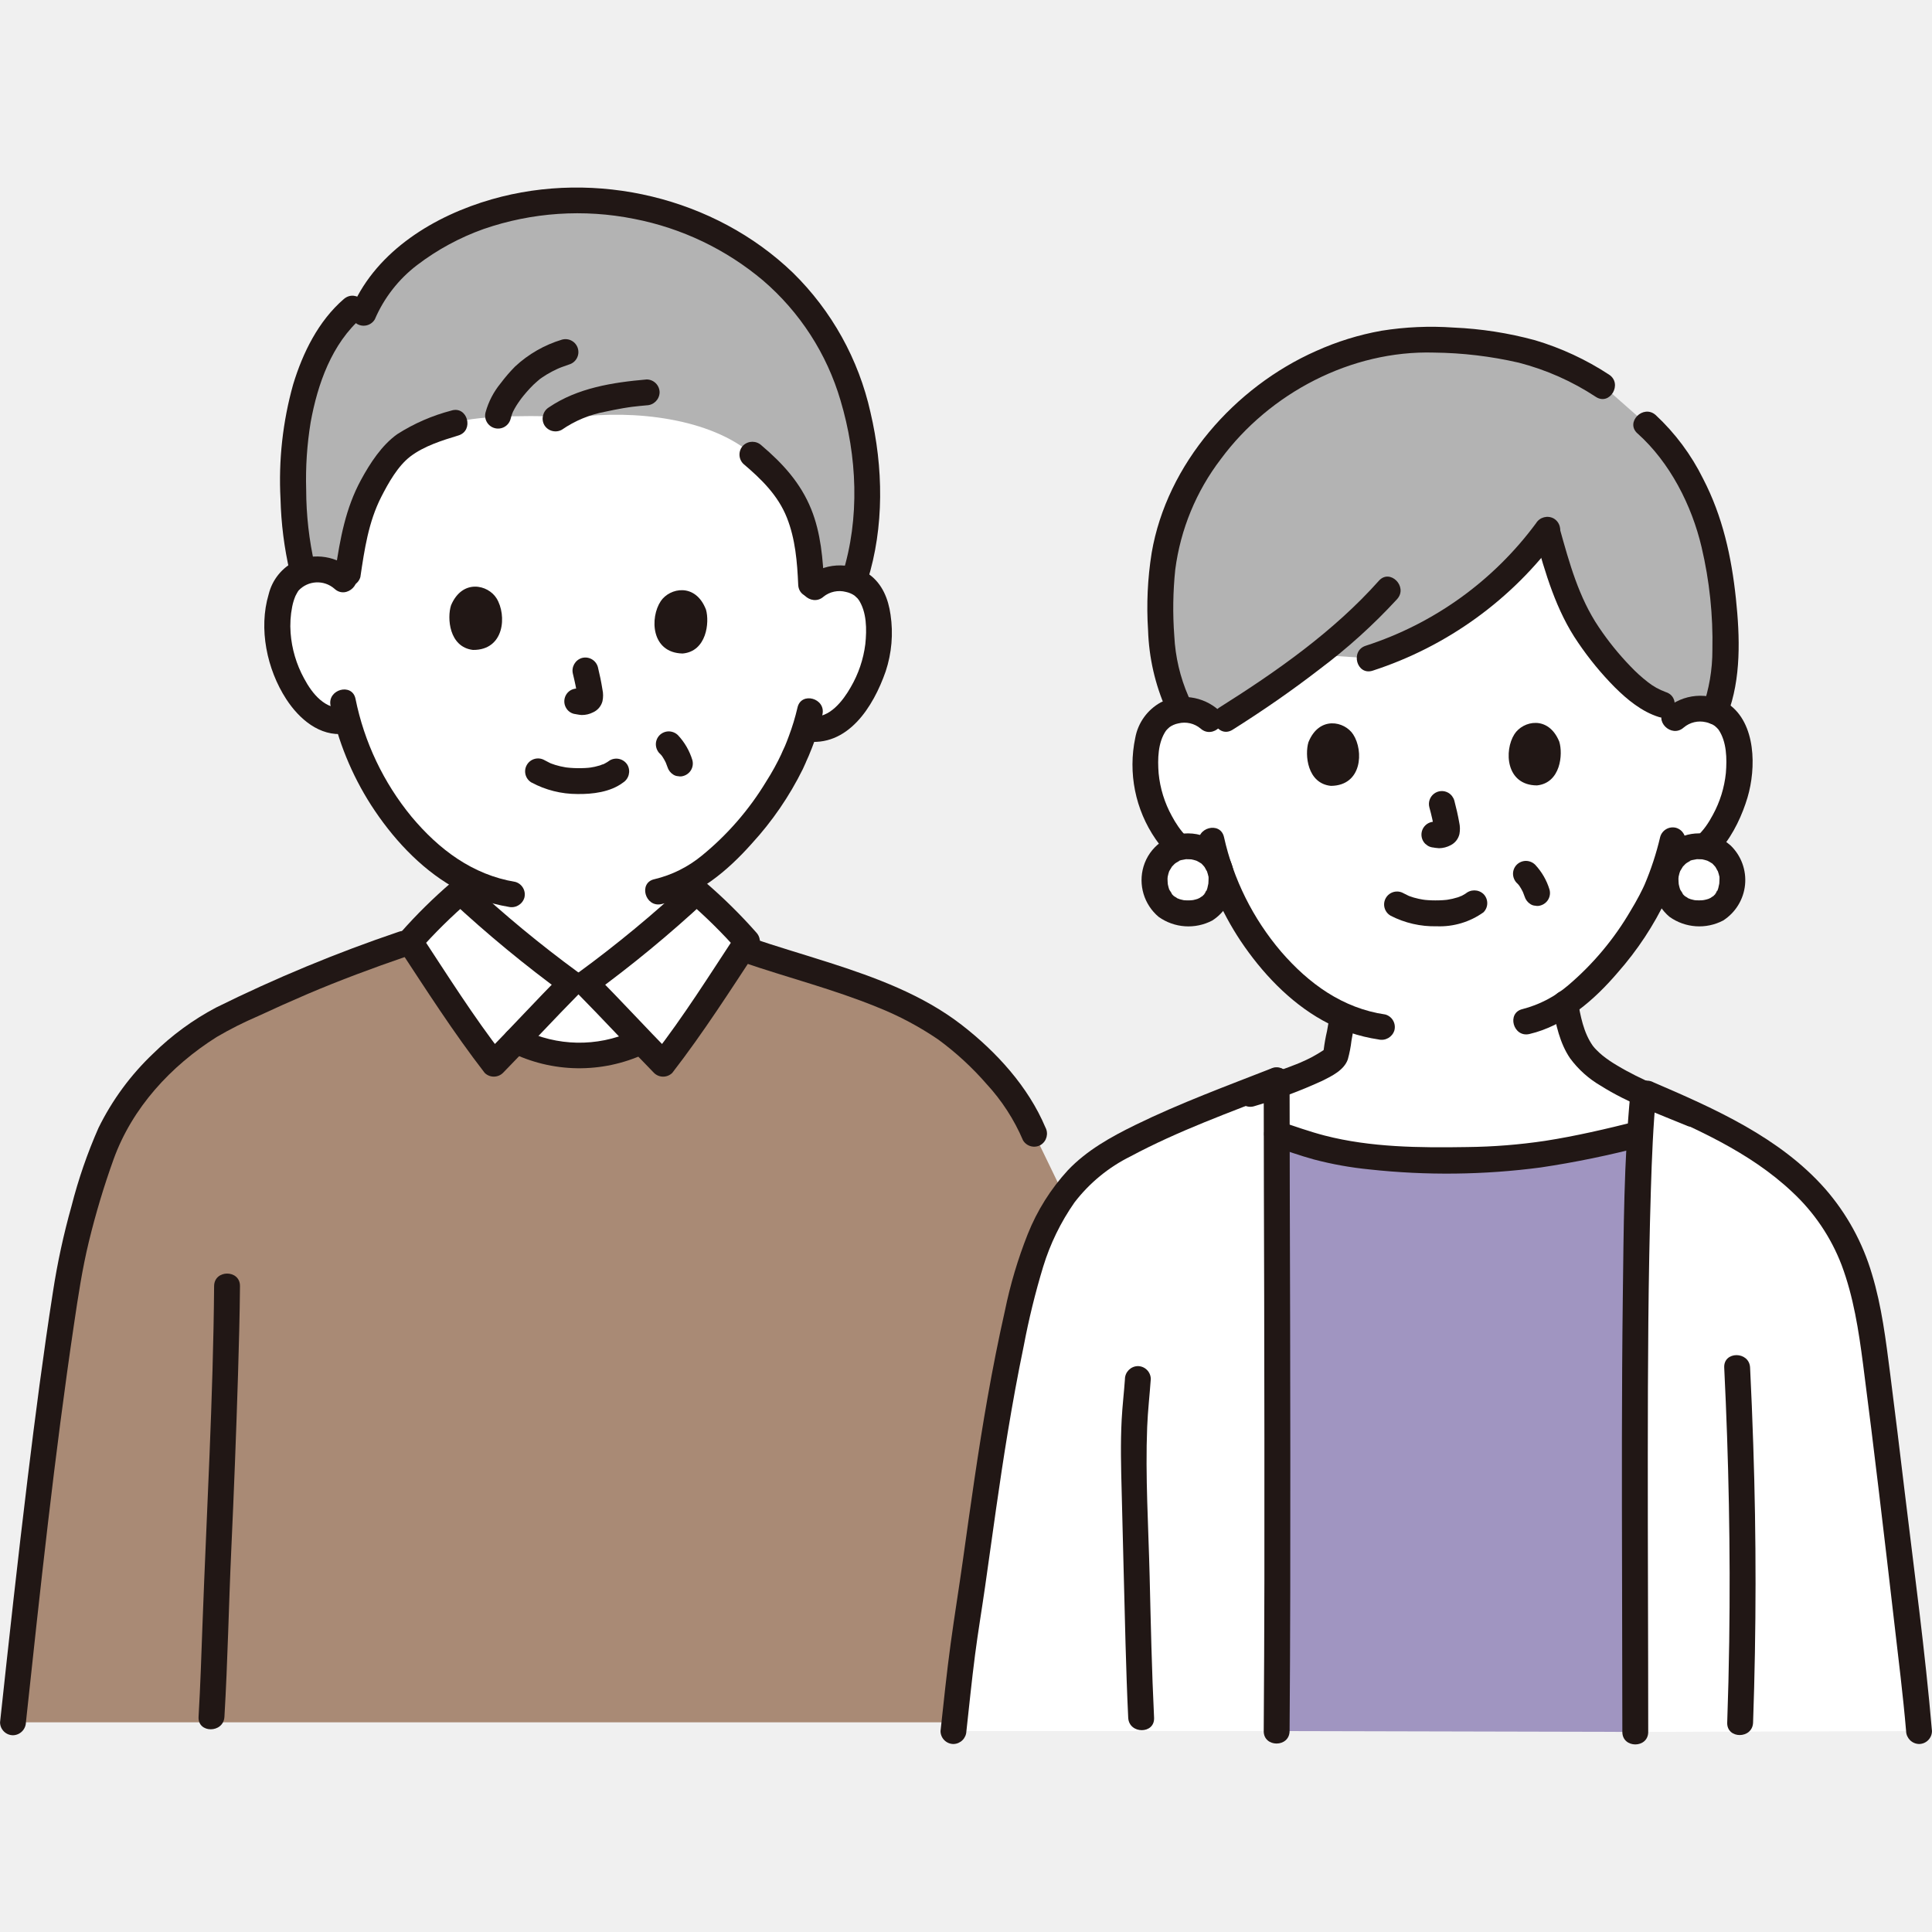
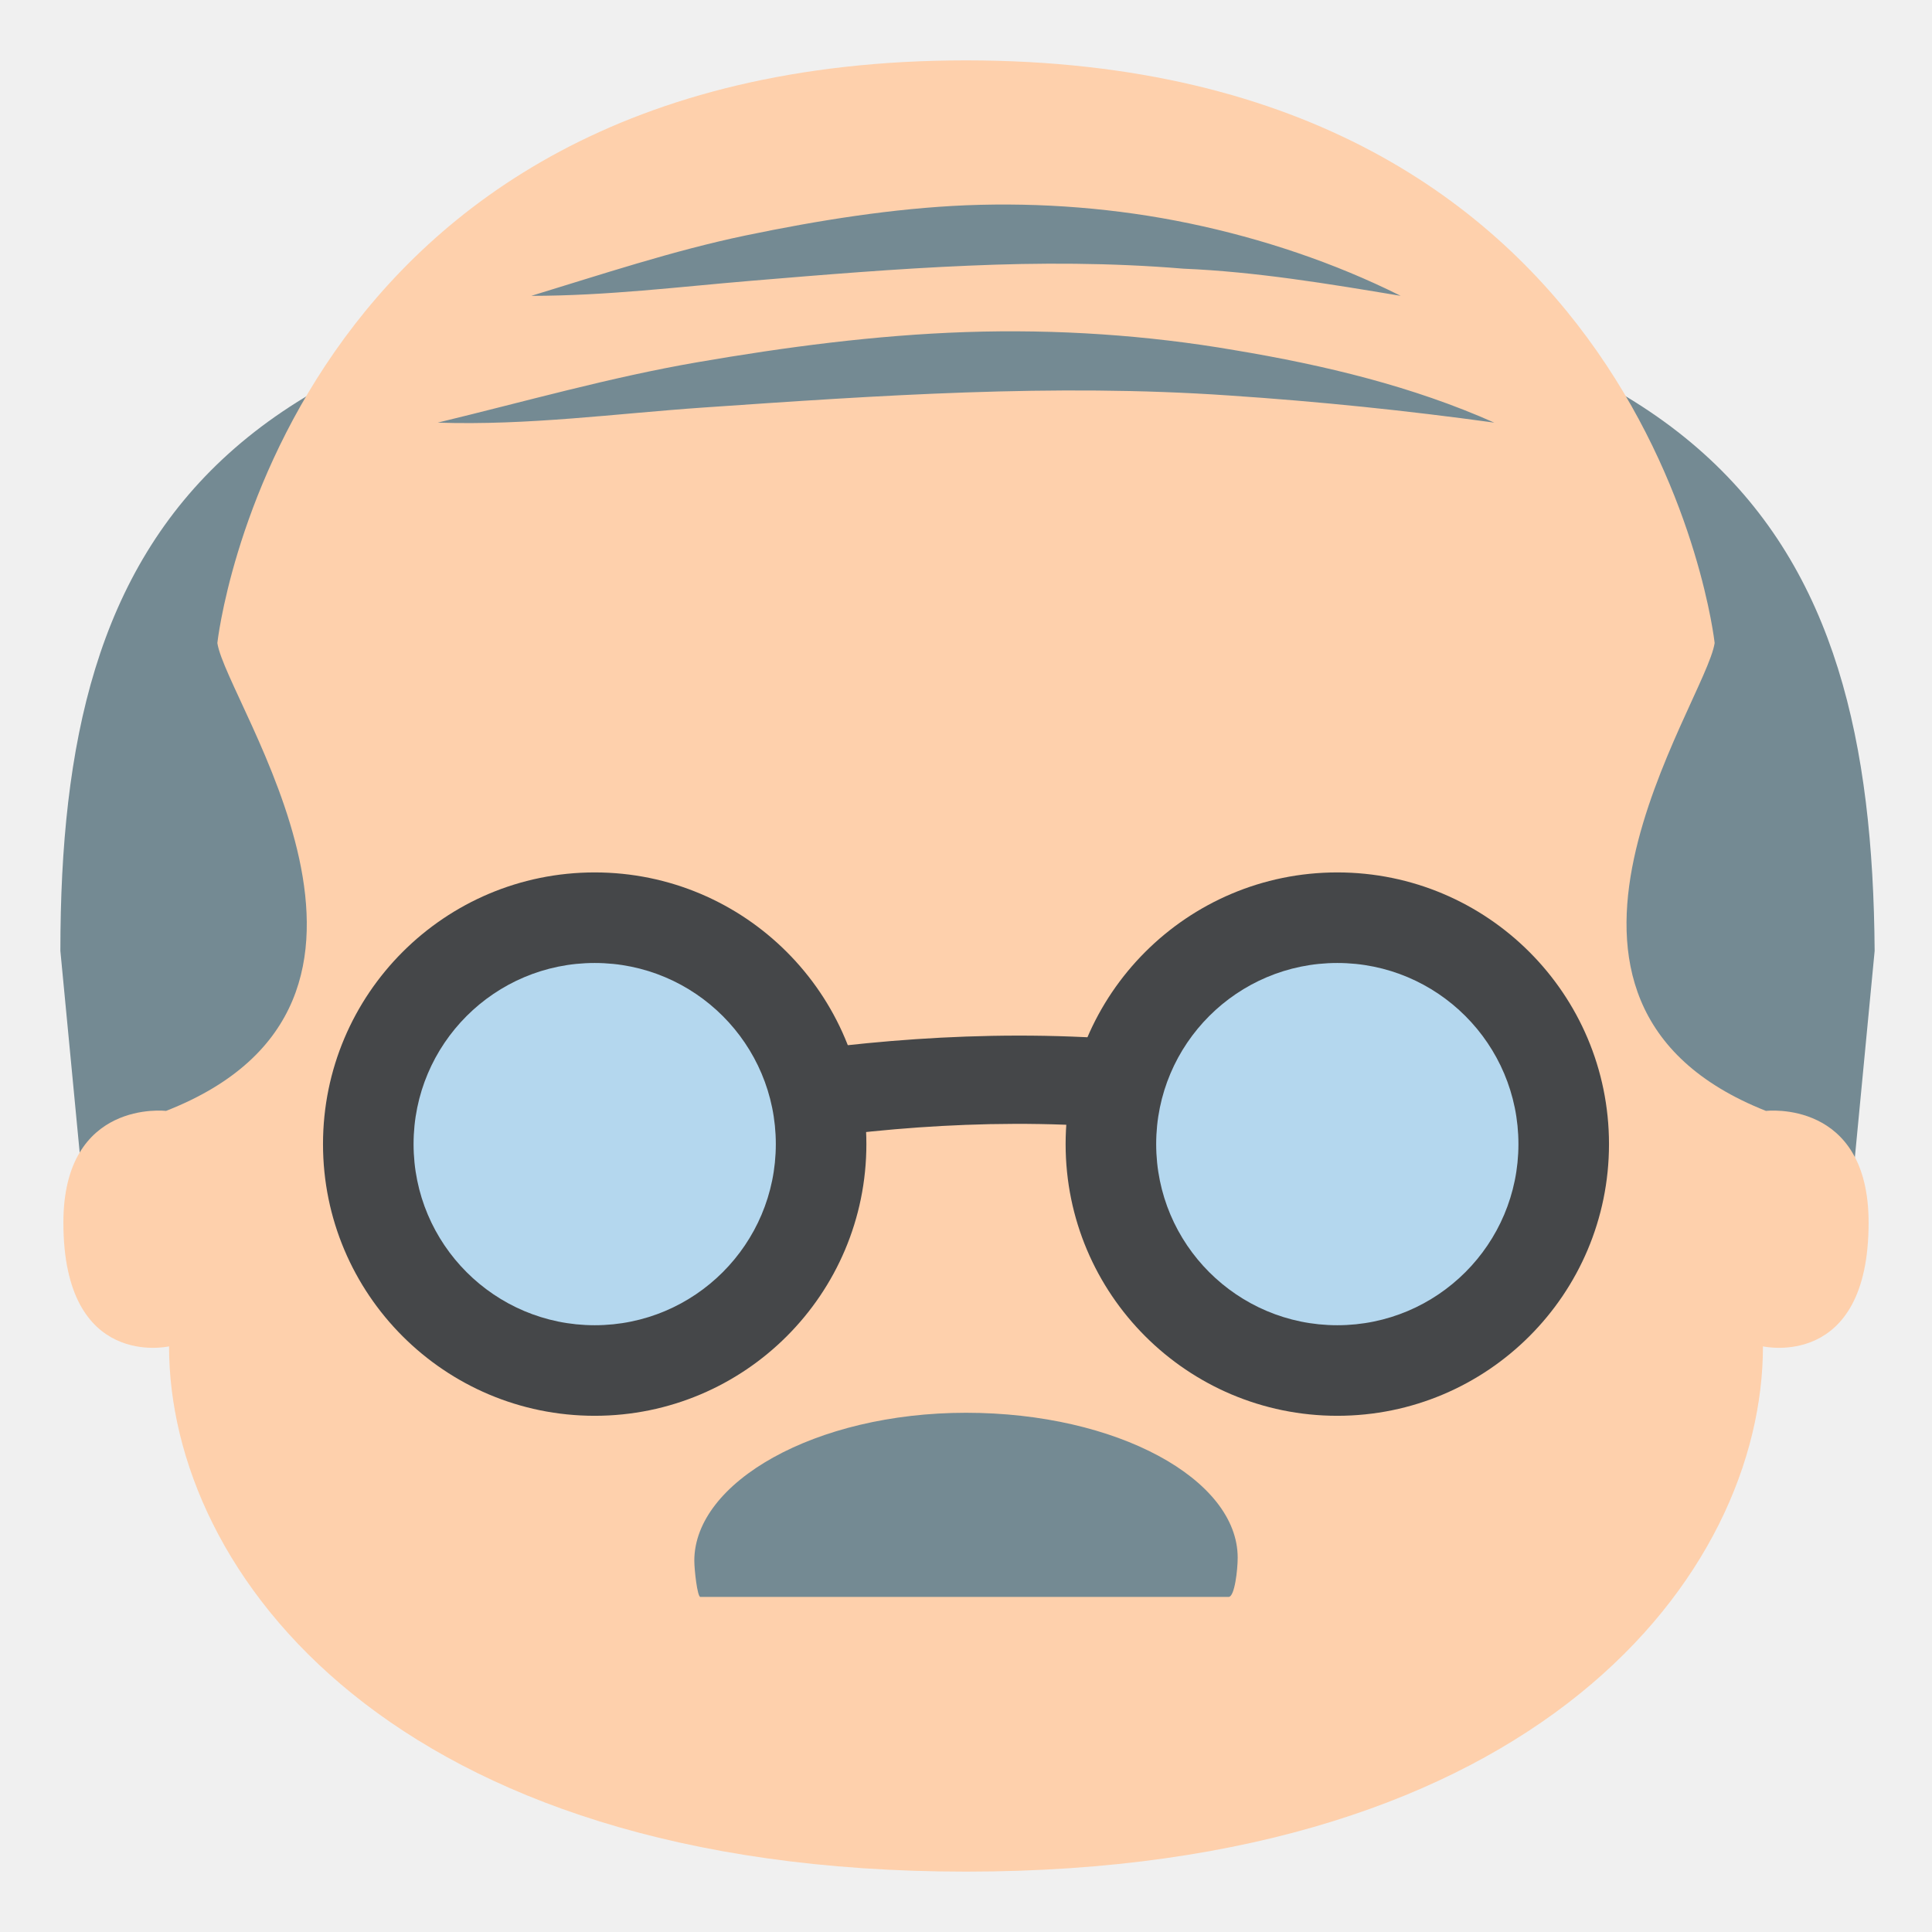
- <svg xmlns="http://www.w3.org/2000/svg" width="800px" height="800px" viewBox="0 -34.8 358.509 358.509">
-   <defs>
-     <style>.a{fill:#ffffff;}.b{fill:#a98a75;}.c{fill:#a095c1;}.d{fill:#211715;}.e{fill:#b3b3b3;}</style>
-   </defs>
-   <path class="a" d="M100.883,152.971c2.14-2.24,4.032-4.214,5.128-5.323h2.671c1.952,1.973,6.418,6.683,10.33,10.76l-.582.276a25.728,25.728,0,0,1-10.74,2.412,28.009,28.009,0,0,1-11.9-2.8C97.469,156.546,99.248,154.681,100.883,152.971Z" />
-   <path class="a" d="M151.1,74.235a6.824,6.824,0,0,1,4.966-1.722,6.334,6.334,0,0,1,5.637,3.259c1.877,3.386,1.69,9.565.326,13.366-.965,2.693-2.542,6.809-6.223,9.718a7.526,7.526,0,0,1-5.832,1.575l-.555-.1a44.125,44.125,0,0,1-2.089,5.385c-1.43,3.686-8.738,15.889-18.081,21.879,0,1.687,0,3.067,0,3.067a212.457,212.457,0,0,1-20.566,16.989h-2.671a212.567,212.567,0,0,1-20.565-16.989s0-1.232,0-2.853A40.843,40.843,0,0,1,74,117.623a51.9,51.9,0,0,1-9.534-18.754,7.39,7.39,0,0,1-6.252-1.681c-3.58-3.033-5.015-7.2-5.888-9.925-1.233-3.846-1.209-10.027.782-13.348a6.34,6.34,0,0,1,5.746-3.064,6.829,6.829,0,0,1,4.905,1.891s-10.4-35.33,43.53-35.33S151.1,74.235,151.1,74.235Z" />
-   <path class="a" d="M310.743,98.5a6.745,6.745,0,0,1,4.87-1.8,6.258,6.258,0,0,1,5.628,3.11c1.917,3.308,1.85,9.411.576,13.19-.9,2.676-2.38,6.771-5.959,9.712a7.431,7.431,0,0,1-5.727,1.667l-.55-.092a43.433,43.433,0,0,1-1.96,5.356c-1.328,3.632-8.193,15.626-17.181,21.767a24.477,24.477,0,0,0,2.782,8.645c1.888,3.065,6.6,5.716,11.712,8.035l-.42,4.385q-.086,1.511-.165,3.1c-14.778,3.707-22.6,4.88-34.748,4.884-20.351.006-25.285-2.426-32.693-4.857-.006-3.359-.01-6.4-.011-9.05a42.78,42.78,0,0,0,9.357-4.077,4.159,4.159,0,0,0,1.4-1.068,3.337,3.337,0,0,0,.348-1.128c.384-2.183.78-4.378,1.164-6.561-5.015-2.182-9.48-5.866-13.723-10.922a51.254,51.254,0,0,1-9.77-18.336,7.291,7.291,0,0,1-6.2-1.538c-3.592-2.926-5.088-7.014-6-9.686-1.29-3.773-1.384-9.876.518-13.193a6.257,6.257,0,0,1,5.614-3.135,6.746,6.746,0,0,1,4.878,1.774s-7.464-41.9,44.548-41.9S310.743,98.5,310.743,98.5Z" />
-   <path class="b" d="M21.8,173a30.4,30.4,0,0,0-2.1,4.2,142.008,142.008,0,0,0-7.051,25.146C9.105,224.247,5.736,253.854,2.41,284.8H201.332V195.048l-9.424-19.46c-1.98-4.744-4.077-7.71-8.4-12.3a48.073,48.073,0,0,0-12.2-9.765c-10.307-5.727-22.037-8.363-32.767-12.057L118.43,158.684a25.728,25.728,0,0,1-10.74,2.412,28.009,28.009,0,0,1-11.9-2.8L74.661,140.408a277.232,277.232,0,0,0-33.389,13.846A55.426,55.426,0,0,0,28.941,163.6,55.643,55.643,0,0,0,21.8,173Z" />
-   <path class="a" d="M176.932,286.424c.933-8.467,1.438-13.9,2.662-21.372,2.532-16.668,4.8-37.608,9.984-59.376,2.028-8.484,5.256-17.148,11.7-23.016,3.528-3.2,7.872-5.316,12.168-7.392,6.276-3.024,16.219-6.787,23.449-9.62,0,23.749.312,81.333,0,120.776Z" />
-   <path class="a" d="M303.45,286.581c0-37.623-.518-86.533,1.064-114.1l.42-4.385.026-.268c13.943,5.983,29.008,12.708,36.526,25.941,4.416,7.8,5.652,16.944,6.792,25.836,1.884,14.628,7.12,58.54,7.824,66.816Z" />
-   <path class="c" d="M303.45,286.581c0-36.253-.481-82.985.9-110.993-14.779,3.706-22.6,4.88-34.75,4.884-20.354.006-25.287-2.426-32.695-4.856.055,27.389.263,76.116-.011,110.808Z" />
-   <path class="d" d="M4.81,284.8c2.654-24.687,5.287-49.4,8.937-73.968.758-5.1,1.518-10.191,2.739-15.206a148.692,148.692,0,0,1,4.594-15.311C24.531,170.766,31.689,163,40.2,157.635a68.319,68.319,0,0,1,7.689-3.88q4.56-2.125,9.187-4.107c5.98-2.546,12.075-4.81,18.22-6.925,2.9-1,1.656-5.638-1.276-4.629a275.108,275.108,0,0,0-33.962,14.088,49.808,49.808,0,0,0-11.6,8.49,48.466,48.466,0,0,0-10.187,13.839,92.685,92.685,0,0,0-5,14.494,133.571,133.571,0,0,0-3.446,15.92c-1.792,11.494-3.288,23.036-4.695,34.583C3.292,254.591,1.634,269.7.01,284.8a2.415,2.415,0,0,0,2.4,2.4,2.455,2.455,0,0,0,2.4-2.4Z" />
-   <path class="d" d="M137.9,143.783c8.282,2.838,16.8,4.993,24.911,8.319a57.968,57.968,0,0,1,11.308,6.009,54.714,54.714,0,0,1,8.952,8.241,36.506,36.506,0,0,1,6.761,10.447,2.414,2.414,0,0,0,3.284.861,2.465,2.465,0,0,0,.861-3.284c-3.182-7.539-9.082-14-15.5-18.971-7.236-5.612-16.026-8.833-24.662-11.6-4.876-1.563-9.8-2.988-14.64-4.647-2.929-1-4.186,3.631-1.276,4.628Z" />
-   <path class="a" d="M106.011,147.648a212.567,212.567,0,0,1-20.565-16.989,91.606,91.606,0,0,0-9.381,9.256c4.733,7.194,9.834,15.29,15.572,22.676C95.845,158.3,103.32,150.37,106.011,147.648Z" />
-   <path class="a" d="M108.682,147.648a212.457,212.457,0,0,0,20.566-16.989,91.606,91.606,0,0,1,9.381,9.256c-4.734,7.194-9.835,15.29-15.572,22.676C118.849,158.3,111.374,150.37,108.682,147.648Z" />
-   <path class="d" d="M107.223,145.576a219.4,219.4,0,0,1-20.08-16.614,2.453,2.453,0,0,0-3.394,0,96.438,96.438,0,0,0-9.381,9.256,2.472,2.472,0,0,0-.375,2.908c5.152,7.838,10.2,15.738,15.947,23.162a2.418,2.418,0,0,0,3.394,0c4.835-4.939,9.52-10.024,14.375-14.943,2.171-2.2-1.221-5.6-3.4-3.394-4.854,4.919-9.539,10-14.374,14.943h3.394c-5.491-7.093-10.274-14.7-15.2-22.191l-.375,2.909a96.438,96.438,0,0,1,9.381-9.256H83.749A229.768,229.768,0,0,0,104.8,149.72a2.414,2.414,0,0,0,3.284-.861A2.459,2.459,0,0,0,107.223,145.576Z" />
-   <path class="d" d="M109.894,149.72a229.768,229.768,0,0,0,21.051-17.364h-3.394a96.55,96.55,0,0,1,9.381,9.256l-.376-2.909c-4.923,7.489-9.705,15.1-15.2,22.191h3.394c-4.835-4.939-9.52-10.024-14.375-14.943-2.173-2.2-5.566,1.192-3.394,3.394,4.855,4.919,9.54,10,14.375,14.943a2.41,2.41,0,0,0,3.394,0c5.747-7.424,10.794-15.324,15.947-23.162a2.454,2.454,0,0,0-.375-2.908,96.438,96.438,0,0,0-9.381-9.256,2.451,2.451,0,0,0-3.394,0,219.536,219.536,0,0,1-20.08,16.614,2.477,2.477,0,0,0-.861,3.283A2.416,2.416,0,0,0,109.894,149.72Z" />
-   <path class="d" d="M94.575,160.372a28.866,28.866,0,0,0,25.067.384,2.419,2.419,0,0,0,.861-3.283,2.454,2.454,0,0,0-3.284-.861A23.714,23.714,0,0,1,97,156.228a2.46,2.46,0,0,0-3.284.861,2.422,2.422,0,0,0,.861,3.283Z" />
-   <path class="d" d="M39.732,203.847c-.173,20.933-1.384,41.845-2.157,62.76-.212,5.726-.388,11.457-.729,17.177-.184,3.086,4.617,3.075,4.8,0,.618-10.371.8-20.766,1.277-31.144q.747-16.17,1.244-32.348c.164-5.48.32-10.962.365-16.445.025-3.089-4.775-3.092-4.8,0Z" />
-   <path class="e" d="M159.782,45.031a56.478,56.478,0,0,0-4.9-14.8c-8.659-17.161-27.553-27.472-46.433-27.795C96.024,2.222,85.37,5.52,76.494,12.087a25.513,25.513,0,0,0-9.011,11.159s-1.408.1-3.149.213C57.865,29.9,54.277,41.83,54.411,53.993A67.518,67.518,0,0,0,56.237,71.3a8.019,8.019,0,0,1,2.613-.453,6.7,6.7,0,0,1,5.439,2.5c1.155-6.536,1.151-15.053,9.36-24.395,1.7-1.935,6.431-3.6,10.778-5.261,4.137-1.584,17.131-1.387,22.342-1.046,10.9-1.448,25.075.177,32.841,6.9a37.111,37.111,0,0,1,6.318,6.485c3.592,5.362,4.365,10.857,4.629,18.792a6.656,6.656,0,0,1,5.511-2.317,8.074,8.074,0,0,1,2.377.461C161.274,64.564,161.567,54.45,159.782,45.031Z" />
-   <path class="d" d="M65.452,71.045a9.8,9.8,0,0,0-10.634-1.73,9.324,9.324,0,0,0-4.962,6.16c-1.906,6.377-.328,13.929,3.255,19.449,2.386,3.676,6.194,6.986,10.873,6.438a2.475,2.475,0,0,0,2.4-2.4,2.414,2.414,0,0,0-2.4-2.4c-3.615.423-6.036-2.6-7.576-5.5a20.843,20.843,0,0,1-2.484-8.413,18.006,18.006,0,0,1,.3-4.888,10.326,10.326,0,0,1,.594-1.957c.125-.283.3-.538.442-.81.063-.1.128-.2.2-.293q-.246.3-.075.1a4.8,4.8,0,0,1,6.675-.354c2.258,2.105,5.66-1.282,3.395-3.394Z" />
-   <path class="d" d="M152.8,75.932a4.734,4.734,0,0,1,4.175-.892,4.329,4.329,0,0,1,1.683.741c-.179-.133.375.362.449.435s.45.6.156.171c1.6,2.333,1.594,5.645,1.308,8.349a21.054,21.054,0,0,1-2.7,7.969c-1.391,2.462-3.989,5.908-7.251,5.412a2.478,2.478,0,0,0-2.952,1.676,2.419,2.419,0,0,0,1.676,2.953c7.994,1.215,12.729-6.43,15.007-12.969a22.746,22.746,0,0,0,.9-10.517c-.412-2.915-1.512-5.687-3.948-7.468a9.741,9.741,0,0,0-11.888.746c-2.339,2.026,1.068,5.409,3.394,3.394Z" />
-   <path class="d" d="M147.986,96.5a41.911,41.911,0,0,1-1.619,5.334c-.23.624-.475,1.272-.714,1.823-.124.286-.266.563-.393.847-.106.235-.516,1.17-.188.456a45.546,45.546,0,0,1-2.909,5.286,53.421,53.421,0,0,1-11.944,13.741,21.8,21.8,0,0,1-8.778,4.36c-3.019.645-1.741,5.273,1.276,4.628,6.7-1.432,12.348-6.24,16.788-11.238a59.23,59.23,0,0,0,9.473-13.829c.091-.194.178-.389.264-.586.049-.11.572-1.244.253-.579.414-.864.777-1.756,1.127-2.648a43.5,43.5,0,0,0,1.993-6.319c.673-3.009-3.954-4.294-4.629-1.276Z" />
-   <path class="d" d="M61.336,96.137A54.882,54.882,0,0,0,68.85,114.58c3.861,5.986,8.967,11.6,15.184,15.187a30.747,30.747,0,0,0,10.317,3.705A2.472,2.472,0,0,0,97.3,131.8a2.419,2.419,0,0,0-1.676-2.953c-7.946-1.316-14.182-6.024-19.257-12.093a50.024,50.024,0,0,1-10.4-21.889c-.632-3.021-5.26-1.743-4.629,1.276Z" />
-   <path class="d" d="M63.809,20.683c-4.718,4.071-7.622,9.965-9.407,15.84a65.809,65.809,0,0,0-2.35,21.26,67.755,67.755,0,0,0,1.707,13.5c.711,3,5.341,1.732,4.628-1.276A63.7,63.7,0,0,1,56.815,56.07a65.413,65.413,0,0,1,.829-12.5c1.291-7.116,3.934-14.635,9.559-19.489,2.342-2.022-1.065-5.405-3.394-3.394Z" />
-   <path class="d" d="M83.789,41.379A34.984,34.984,0,0,0,73.73,45.758c-2.9,2.056-5.078,5.425-6.753,8.515C64.124,59.535,63.115,65.161,62.244,71a2.479,2.479,0,0,0,1.676,2.953,2.418,2.418,0,0,0,2.952-1.677c.763-5.11,1.5-10.217,3.878-14.876,1.313-2.571,3.072-5.723,5.4-7.5,2.543-1.935,5.9-2.979,8.912-3.894,2.948-.9,1.692-5.53-1.276-4.629Z" />
-   <path class="d" d="M137.913,51.25c3.352,2.845,6.455,5.851,8.106,10.014,1.571,3.96,1.916,8.234,2.1,12.449.132,3.077,4.933,3.093,4.8,0-.2-4.733-.6-9.607-2.393-14.039-1.966-4.855-5.263-8.463-9.216-11.818a2.462,2.462,0,0,0-3.394,0,2.42,2.42,0,0,0,0,3.394Z" />
-   <path class="d" d="M94.74,42.967a10.855,10.855,0,0,1,.366-1.183c-.179.49.036-.073.087-.18.09-.186.186-.369.285-.549.2-.363.42-.716.652-1.06.116-.173.236-.343.358-.512.084-.116.382-.513.127-.183a25.533,25.533,0,0,1,2.366-2.7c.4-.389.828-.736,1.249-1.1.159-.137-.45.321-.006.011.128-.089.254-.183.383-.271q.408-.281.831-.536a19.294,19.294,0,0,1,1.956-1.031c.062-.028.634-.278.368-.166s.336-.132.405-.159c.463-.178.93-.341,1.4-.5a2.4,2.4,0,0,0-1.276-4.628,22.127,22.127,0,0,0-8.7,4.982,29.314,29.314,0,0,0-2.681,3.112,14.546,14.546,0,0,0-2.8,5.376,2.4,2.4,0,0,0,4.629,1.276Z" />
-   <path class="d" d="M104.281,44.929A20.8,20.8,0,0,1,112.3,41.6c1.1-.237,2.211-.466,3.325-.654q.462-.078.925-.148c.206-.031.411-.061.617-.089-.263.036.061-.008.146-.018q1.341-.162,2.686-.278a2.463,2.463,0,0,0,2.4-2.4,2.418,2.418,0,0,0-2.4-2.4c-6.284.542-12.827,1.565-18.143,5.174A2.461,2.461,0,0,0,101,44.068a2.424,2.424,0,0,0,3.284.861Z" />
-   <path class="d" d="M160.947,73.038c3.165-10.056,2.974-21.142.577-31.34a52.224,52.224,0,0,0-14.369-25.87C132.633,1.834,110.6-3.364,91.258,2.182,80.649,5.223,70.043,11.65,65.411,22.035a2.475,2.475,0,0,0,.861,3.284,2.418,2.418,0,0,0,3.283-.861,25.1,25.1,0,0,1,7.866-10.086A45.629,45.629,0,0,1,89.733,7.7a53.4,53.4,0,0,1,27.954-1.881,52.729,52.729,0,0,1,23.9,11.422,46.652,46.652,0,0,1,14.379,22.247c3.1,10.359,3.62,21.888.352,32.27-.93,2.953,3.7,4.217,4.629,1.276Z" />
-   <path class="d" d="M98.634,110.406a17.947,17.947,0,0,0,8.492,2.134c2.814.048,6.129-.354,8.456-2.1a2.463,2.463,0,0,0,.861-3.284,2.424,2.424,0,0,0-3.283-.861,6.53,6.53,0,0,1-.908.571c-.091.048-.184.09-.275.137-.348.177-.01-.03.143-.053a5.929,5.929,0,0,0-.791.282,12.722,12.722,0,0,1-1.919.427c.548-.081-.2.012-.246.017-.2.018-.4.031-.6.042-.479.026-.96.034-1.44.026q-.659-.01-1.316-.062c-.24-.019-.479-.044-.718-.07.344.037.044.006-.135-.023a14.38,14.38,0,0,1-1.931-.449c-.27-.084-.535-.181-.8-.279-.454-.168.073.086.132.06a1.832,1.832,0,0,1-.338-.154c-.328-.155-.646-.327-.963-.5a2.4,2.4,0,1,0-2.423,4.144Z" />
-   <path class="d" d="M106.316,90.256c.344,1.41.652,2.836.863,4.272l-.086-.638a2.756,2.756,0,0,1,.016.673l.085-.638a1.391,1.391,0,0,1-.07.268l.242-.574a1.123,1.123,0,0,1-.1.172l.376-.486a.982.982,0,0,1-.144.137l.485-.375a2.736,2.736,0,0,1-.346.175l.574-.242a2.516,2.516,0,0,1-.581.159l.638-.086a2.294,2.294,0,0,1-.543-.01l.638.086c-.2-.032-.4-.085-.608-.116a2.624,2.624,0,0,0-1.85.242,2.4,2.4,0,0,0-.861,3.283,2.318,2.318,0,0,0,1.435,1.1c.481.073.945.192,1.437.222a4.549,4.549,0,0,0,2.144-.5,3.128,3.128,0,0,0,1.734-2.048,5.088,5.088,0,0,0-.005-2.2c-.217-1.4-.511-2.787-.847-4.162a2.422,2.422,0,0,0-2.952-1.676,2.45,2.45,0,0,0-1.676,2.952Z" />
-   <path class="d" d="M83.7,77.514c-.763,2.338-.384,7.753,4.06,8.289,5.886.065,6.311-6.466,4.382-9.573C90.562,73.686,85.811,72.558,83.7,77.514Z" />
-   <path class="d" d="M131.005,78.323c.684,2.363.12,7.761-4.34,8.145-5.884-.136-6.086-6.678-4.053-9.717C124.277,74.262,129.064,73.3,131.005,78.323Z" />
-   <path class="d" d="M122.411,105.007a7.154,7.154,0,0,1,.609.693l-.375-.486a8.88,8.88,0,0,1,1.079,1.9l-.242-.573q.2.48.368.973a2.557,2.557,0,0,0,1.1,1.435,1.8,1.8,0,0,0,.893.285,1.823,1.823,0,0,0,.957-.043,2.429,2.429,0,0,0,1.434-1.1,2.4,2.4,0,0,0,.242-1.85,11.73,11.73,0,0,0-2.674-4.623,2.477,2.477,0,0,0-1.7-.7,2.439,2.439,0,0,0-1.7.7,2.412,2.412,0,0,0-.7,1.7,2.5,2.5,0,0,0,.7,1.7Z" />
-   <path class="d" d="M281.469,129.04a7.143,7.143,0,0,1,.609.692l-.375-.485a8.856,8.856,0,0,1,1.079,1.9l-.242-.574c.134.32.256.646.368.974a2.552,2.552,0,0,0,1.1,1.434,1.778,1.778,0,0,0,.893.285,1.812,1.812,0,0,0,.957-.043,2.425,2.425,0,0,0,1.434-1.1,2.4,2.4,0,0,0,.242-1.849,11.723,11.723,0,0,0-2.674-4.623,2.471,2.471,0,0,0-1.7-.7,2.439,2.439,0,0,0-1.7.7,2.411,2.411,0,0,0-.7,1.7,2.506,2.506,0,0,0,.7,1.7Z" />
-   <path class="d" d="M179.332,286.424c.518-4.713.993-9.431,1.6-14.133.55-4.244,1.265-8.466,1.869-12.7,1.364-9.568,2.638-19.15,4.216-28.686.881-5.33,1.85-10.645,2.948-15.934a140.637,140.637,0,0,1,3.609-14.715,42.611,42.611,0,0,1,5.8-11.91,29.665,29.665,0,0,1,10.423-8.571c8.862-4.75,18.389-8.152,27.731-11.811a2.472,2.472,0,0,0,1.676-2.952,2.417,2.417,0,0,0-2.952-1.676c-8.593,3.365-17.288,6.559-25.585,10.62-4.537,2.221-9.009,4.711-12.521,8.411a38.763,38.763,0,0,0-7.437,11.847,84.443,84.443,0,0,0-4.233,14.205c-1.207,5.348-2.267,10.729-3.222,16.128-1.774,10.026-3.165,20.111-4.579,30.191-.719,5.128-1.553,10.24-2.255,15.37-.742,5.426-1.294,10.875-1.893,16.318a2.415,2.415,0,0,0,2.4,2.4,2.457,2.457,0,0,0,2.4-2.4Z" />
-   <path class="d" d="M304.383,170.176c9.907,4.261,20.268,8.723,28.206,16.229a36.118,36.118,0,0,1,9.158,13.569c2.2,5.875,3.157,12.127,3.962,18.32,2.077,15.984,3.948,32,5.8,48.008.773,6.7,1.619,13.4,2.195,20.122a2.463,2.463,0,0,0,2.4,2.4,2.417,2.417,0,0,0,2.4-2.4c-1.263-14.737-3.263-29.438-5.029-44.121-.889-7.4-1.782-14.8-2.73-22.189-.8-6.217-1.556-12.5-3.386-18.512a42.154,42.154,0,0,0-8.652-15.776c-8.4-9.534-20.463-14.876-31.9-19.794a2.48,2.48,0,0,0-3.284.861,2.417,2.417,0,0,0,.861,3.283Z" />
-   <path class="d" d="M208.75,221.1c-.177,2.51-.475,5.008-.608,7.522-.236,4.454-.119,8.906,0,13.361.257,9.376.444,18.754.713,28.13.132,4.612.276,9.224.5,13.833.15,3.075,4.951,3.093,4.8,0-.429-8.766-.613-17.544-.825-26.317-.223-9.19-.816-18.455-.456-27.644.117-2.973.462-5.92.671-8.885a2.421,2.421,0,0,0-2.4-2.4,2.447,2.447,0,0,0-2.4,2.4Z" />
-   <path class="d" d="M319.953,218.981c.831,16.931,1.173,33.885.927,50.834q-.109,7.518-.372,15.033c-.108,3.089,4.692,3.085,4.8,0q.9-25.776.031-51.572-.232-7.149-.586-14.3c-.151-3.074-4.951-3.093-4.8,0Z" />
-   <path class="d" d="M305.85,286.581c0-17.2-.093-34.4-.079-51.6.012-16.321.07-32.649.57-48.964.184-5.986.422-11.954.993-17.916a2.417,2.417,0,0,0-2.4-2.4,2.454,2.454,0,0,0-2.4,2.4c-1.2,12.56-1.243,25.248-1.4,37.856-.215,17.353-.179,34.709-.138,52.063q.034,14.281.053,28.563c0,3.089,4.8,3.094,4.8,0Z" />
-   <path class="d" d="M288.124,152.05c.577,3.259,1.328,6.746,3.224,9.528a18.769,18.769,0,0,0,5.682,5.094c5.042,3.179,10.743,5.254,16.23,7.514a2.415,2.415,0,0,0,2.953-1.676,2.46,2.46,0,0,0-1.677-2.952c-4.915-2.025-9.952-3.924-14.518-6.682a22.607,22.607,0,0,1-2.61-1.783,14.475,14.475,0,0,1-1.143-1.044,6.953,6.953,0,0,1-.7-.793c-1.733-2.448-2.3-5.59-2.808-8.482A2.421,2.421,0,0,0,289.8,149.1a2.454,2.454,0,0,0-1.676,2.952Z" />
-   <path class="d" d="M232.636,170.5a93.081,93.081,0,0,0,12.7-4.726c1.792-.891,4.073-1.993,4.767-3.982a22.8,22.8,0,0,0,.683-3.489q.35-1.97.7-3.939a2.469,2.469,0,0,0-1.677-2.952,2.42,2.42,0,0,0-2.952,1.676q-.3,1.724-.611,3.446a32.95,32.95,0,0,0-.609,3.409c-.006.084-.1.266-.05.264q.574-.505.225-.261c-.107.072-.216.139-.329.2-.316.193-.627.395-.942.589a21.78,21.78,0,0,1-2.049,1.1c-.37.177-.743.344-1.119.509-.184.08.065-.023-.259.11-.207.085-.413.168-.62.25-.924.368-1.858.712-2.795,1.045-2.1.745-4.22,1.432-6.338,2.123a2.452,2.452,0,0,0-1.676,2.952,2.424,2.424,0,0,0,2.952,1.676Z" />
-   <path class="e" d="M219.451,57.624a52.109,52.109,0,0,1,32.156-27.485,46.522,46.522,0,0,1,15.57-1.867c7.837.249,14.7,1.292,20.79,3.634a56.956,56.956,0,0,1,9.392,4.877l.378.246,7.814,6.888a40.54,40.54,0,0,1,9.169,12.83,44.234,44.234,0,0,1,3.6,10.478c1.487,7.138,3.347,21.319-.082,30a7.628,7.628,0,0,0-2.622-.514,7.058,7.058,0,0,0-3.236.668c-1.477-.541-3.915-1.441-3.915-1.441-6.019-1.783-13.615-12.114-16.1-16.824-1.728-3.273-3.817-10.046-5.324-15.514a64.757,64.757,0,0,1-32.964,23.743l-9.637-.645a202.86,202.86,0,0,1-19.019,13.146,6.522,6.522,0,0,0-5.813-2.921c-.139.006-.275.014-.408.027a27.543,27.543,0,0,1-2.907-8.1c-1.181-4.843-1.328-15.245-.094-21.332A44.4,44.4,0,0,1,219.451,57.624Z" />
-   <path class="d" d="M312.44,100.2a4.673,4.673,0,0,1,4.121-.984,4.181,4.181,0,0,1,1.724.747c-.21-.158.294.282.291.279q.16.162.309.336-.228-.313,0,0c1.545,2.259,1.587,5.426,1.375,8.062a20.541,20.541,0,0,1-2.407,7.753c-1.557,2.953-4.037,6.069-7.722,5.59a2.412,2.412,0,0,0-2.4,2.4,2.461,2.461,0,0,0,2.4,2.4c7.641.994,12.3-7.414,14.141-13.588,1.621-5.429,1.616-13.8-3.564-17.381a9.662,9.662,0,0,0-11.662.988c-2.3,2.072,1.1,5.458,3.394,3.394Z" />
-   <path class="d" d="M308.074,120.49a54.3,54.3,0,0,1-2.921,8.922c0-.009.2-.429-.01.015-.093.2-.181.4-.274.593-.2.428-.419.851-.639,1.271-.522,1-1.081,1.974-1.664,2.936a53.541,53.541,0,0,1-11.537,13.782,21.128,21.128,0,0,1-8.5,4.439c-3.006.7-1.734,5.333,1.276,4.628,6.6-1.545,12.08-6.368,16.377-11.394a58.907,58.907,0,0,0,9.075-13.761c.155-.346.305-.7.449-1.047.039-.1.27-.661.134-.338-.143.339.014-.02.038-.074.156-.347.3-.7.446-1.052q.236-.575.453-1.154a42.974,42.974,0,0,0,1.926-6.49,2.459,2.459,0,0,0-1.676-2.952,2.423,2.423,0,0,0-2.952,1.676Z" />
-   <path class="d" d="M222.5,121.8a54.239,54.239,0,0,0,7.716,18.009c3.911,5.834,9.023,11.289,15.207,14.735a30.342,30.342,0,0,0,10.372,3.539,2.479,2.479,0,0,0,2.952-1.677,2.418,2.418,0,0,0-1.676-2.952c-7.934-1.159-14.213-5.725-19.361-11.682a49.3,49.3,0,0,1-10.582-21.248c-.69-3.009-5.319-1.736-4.628,1.276Z" />
-   <path class="d" d="M258.03,135.114a17.779,17.779,0,0,0,8.57,1.97,13.979,13.979,0,0,0,8.679-2.593,2.4,2.4,0,0,0,0-3.394,2.473,2.473,0,0,0-3.394,0c.737-.577.209-.165.019-.043-.169.109-.344.21-.523.3-.092.049-.187.093-.28.141-.191.1-.4.066.137-.048a7.624,7.624,0,0,0-.721.264,13.578,13.578,0,0,1-2.019.465c.362-.058.055-.008-.139.011s-.4.038-.595.051c-.478.032-.957.045-1.436.043q-.643,0-1.286-.043-.3-.019-.589-.048c-.061-.006-.784-.118-.231-.022a16.433,16.433,0,0,1-1.889-.414q-.4-.119-.783-.262c-.085-.031-.168-.067-.253-.1-.456-.164.522.25.116.048-.321-.159-.644-.31-.96-.477a2.4,2.4,0,1,0-2.423,4.145Z" />
-   <path class="d" d="M265.243,115.035a39.562,39.562,0,0,1,.944,4.275l-.085-.638a2.647,2.647,0,0,1,.017.59l.086-.638a1.434,1.434,0,0,1-.065.266l.242-.574a1.01,1.01,0,0,1-.093.171l.375-.485a.955.955,0,0,1-.139.138l.485-.376a2.6,2.6,0,0,1-.338.18l.574-.242a2.445,2.445,0,0,1-.571.168l.638-.086a2.288,2.288,0,0,1-.536,0l.638.085c-.415-.056-.824-.133-1.241-.188a2.386,2.386,0,0,0-1.7.7,2.4,2.4,0,0,0,0,3.395l.486.375a2.4,2.4,0,0,0,1.211.328l.051.006-.638-.086a10.066,10.066,0,0,0,1.445.2,4.7,4.7,0,0,0,2.154-.556,3.1,3.1,0,0,0,1.637-2.077,5.283,5.283,0,0,0-.043-2.154c-.241-1.365-.554-2.717-.908-4.057a2.477,2.477,0,0,0-1.1-1.434,2.4,2.4,0,0,0-3.526,2.71Z" />
-   <path class="d" d="M242.8,102.923c-.709,2.322-.232,7.66,4.166,8.105,5.812-.048,6.107-6.5,4.144-9.534C249.506,99.012,244.793,97.989,242.8,102.923Z" />
-   <path class="d" d="M289.343,102.82c.719,2.319.265,7.659-4.131,8.123-5.811-.022-6.135-6.476-4.186-9.516C282.623,98.939,287.33,97.9,289.343,102.82Z" />
-   <path class="d" d="M298.571,34.71a52.141,52.141,0,0,0-13.713-6.371,68.744,68.744,0,0,0-15.13-2.355,58.5,58.5,0,0,0-13.391.591,51.717,51.717,0,0,0-12.128,3.762c-15.074,6.675-27.677,20.943-30.5,37.441a64.483,64.483,0,0,0-.669,14.385,39.466,39.466,0,0,0,3.358,14.7,2.42,2.42,0,0,0,3.283.861,2.451,2.451,0,0,0,.861-3.283,31.987,31.987,0,0,1-2.635-11.219,69.083,69.083,0,0,1,.18-12.346,42.849,42.849,0,0,1,8.463-20.5c9.063-12.265,24.212-20.189,39.537-19.749A73.7,73.7,0,0,1,281.832,32.5a47.687,47.687,0,0,1,14.316,6.356c2.6,1.679,5.013-2.474,2.423-4.145Z" />
-   <path class="d" d="M226.178,97a9.737,9.737,0,0,0-10.792-1.459,9.46,9.46,0,0,0-4.719,6.558,24.345,24.345,0,0,0,3.784,18.831c2.7,3.9,6.479,6.624,11.394,5.962a2.413,2.413,0,0,0,1.676-2.952,2.464,2.464,0,0,0-2.952-1.676c-3.254.438-5.8-3.167-7.113-5.633A20.5,20.5,0,0,1,215,108.705c-.2-2.606-.161-5.746,1.4-7.966.095-.132.075-.107-.058.074.1-.116.2-.229.307-.337,0,0,.5-.443.288-.282a4.173,4.173,0,0,1,1.72-.758,4.672,4.672,0,0,1,4.128.956c2.3,2.052,5.7-1.331,3.394-3.394Z" />
-   <path class="d" d="M284.821,64.622c1.939,6.926,3.925,13.9,8.052,19.873a58.082,58.082,0,0,0,6.777,8.243c2.325,2.306,5,4.518,8.174,5.512,2.955.926,4.219-3.706,1.276-4.628a11.839,11.839,0,0,1-3.323-1.85,28.515,28.515,0,0,1-3.218-2.919,52.493,52.493,0,0,1-5.889-7.29c-3.711-5.494-5.449-11.89-7.221-18.217-.831-2.97-5.464-1.708-4.628,1.276Z" />
-   <path class="d" d="M255.87,72.969c-8.369,9.389-18.979,16.836-29.568,23.5-2.608,1.641-.2,5.8,2.423,4.144,5.561-3.5,10.97-7.237,16.169-11.257a105.188,105.188,0,0,0,14.37-12.994c2.05-2.3-1.334-5.706-3.394-3.394Z" />
-   <path class="d" d="M285.042,62.28a63.628,63.628,0,0,1-31.608,22.746c-2.931.938-1.678,5.574,1.276,4.629A69.149,69.149,0,0,0,289.187,64.7a2.415,2.415,0,0,0-.861-3.283,2.457,2.457,0,0,0-3.284.861Z" />
-   <path class="d" d="M303.851,45.618c6.013,5.373,10.073,13.327,11.9,21.11a76.033,76.033,0,0,1,2.007,19.064,31.881,31.881,0,0,1-1.847,10.79,2.419,2.419,0,0,0,1.676,2.953,2.455,2.455,0,0,0,2.952-1.677c2.594-6.716,2.327-14.517,1.586-21.558-.822-7.793-2.458-15.257-6.092-22.266a40.921,40.921,0,0,0-8.791-11.811c-2.3-2.053-5.7,1.331-3.394,3.4Z" />
-   <path class="d" d="M303.647,173.29c-5.6,1.4-11.222,2.724-16.925,3.61a105.317,105.317,0,0,1-14.422,1.15c-8.936.147-17.944.065-26.449-2.123-2.828-.728-5.571-1.726-8.343-2.637-2.941-.966-4.2,3.667-1.276,4.629,2.519.827,5.013,1.733,7.572,2.431A65.533,65.533,0,0,0,254.1,182.2a132.694,132.694,0,0,0,31.815-.364,177.735,177.735,0,0,0,19.01-3.913c3-.749,1.726-5.38-1.276-4.629Z" />
-   <path class="d" d="M239.3,286.424c.134-17.122.148-34.244.135-51.366q-.017-24.708-.1-49.414-.026-10-.035-20c0-3.089-4.8-3.094-4.8,0,0,13.388.055,26.776.087,40.164q.061,26.272.038,52.546-.025,14.033-.125,28.066c-.025,3.089,4.775,3.092,4.8,0Z" />
-   <path class="a" d="M315.263,122.243a6.081,6.081,0,0,0-6.2,6.164c0,3.847,2.4,6.279,6.2,6.279,3.892,0,6.2-2.432,6.2-6.279A6.076,6.076,0,0,0,315.263,122.243Z" />
-   <path class="a" d="M220.463,122.243a6.081,6.081,0,0,0-6.2,6.164c0,3.847,2.4,6.279,6.2,6.279,3.892,0,6.2-2.432,6.2-6.279A6.076,6.076,0,0,0,220.463,122.243Z" />
-   <path class="d" d="M315.263,119.843A8.609,8.609,0,0,0,306.994,126a8.9,8.9,0,0,0,2.809,9.331,9.52,9.52,0,0,0,9.946.684,8.917,8.917,0,0,0,1.4-13.917,8.854,8.854,0,0,0-5.885-2.259,2.4,2.4,0,1,0,0,4.8c.18,0,.36.017.54.021.594.013-.517-.118.054,0a7.929,7.929,0,0,1,.816.208l.157.054q.368.141-.118-.058a1.444,1.444,0,0,1,.291.141q.213.111.417.239c.09.056.178.115.265.176q.312.228-.109-.088c.072-.031.513.479.569.54l.105.116c.132.159.135.159.011,0l-.091-.12c.063.084.123.169.181.256.157.235.26.526.427.75.191.256-.185-.553-.025-.064.066.2.138.4.192.608.027.1.052.209.073.314l.031.159q.065.4-.017-.154c.072.025.033.729.032.835q0,.256-.024.51l-.014.166q-.045.405.024-.153c.012,0-.189.863-.2.913-.043.144-.1.284-.143.426-.095.289-.1-.042.074-.167-.157.11-.3.573-.415.746a1.544,1.544,0,0,0-.161.229c.152-.429.236-.291.021-.059-.079.085-.16.167-.244.246-.05.048-.1.095-.154.14q-.288.24.16-.115a4.207,4.207,0,0,0-.595.378,1.794,1.794,0,0,0-.387.193l.3-.128c-.092.036-.186.07-.28.1a6.549,6.549,0,0,1-.742.2c-.192.041-.632.018,0,.019-.163,0-.338.035-.5.045a8.848,8.848,0,0,1-1.03,0c-.111-.007-.22-.019-.33-.027-.565-.038.541.125,0-.006-.249-.06-.5-.108-.746-.185a1.7,1.7,0,0,0-.421-.148q.52.227.173.067c-.065-.031-.129-.064-.192-.1a4.191,4.191,0,0,0-.66-.412c.368.1.33.29.106.069-.082-.082-.171-.157-.253-.239-.1-.1-.187-.206-.281-.309-.269-.3.118.115.118.154,0-.188-.406-.676-.5-.862-.151-.292.123.031.069.167a1.906,1.906,0,0,0-.146-.426c-.076-.249-.123-.5-.183-.755-.128-.544.032.565,0,0-.01-.168-.027-.335-.034-.5a4.117,4.117,0,0,1,.027-1s-.123.573,0,.077c.044-.182.079-.366.131-.546.044-.153.1-.3.149-.453.168-.5-.251.456.008-.006.166-.3.365-.577.527-.872s-.393.422-.035.057c.147-.149.283-.307.437-.45a2.183,2.183,0,0,1,.236-.208q-.421.315-.109.087c.086-.062.175-.12.264-.177.114-.071.229-.138.347-.2.071-.039.142-.076.215-.111q.356-.163-.125.045c.126-.172.742-.241.961-.288l.168-.033c.267-.045.227-.041-.121.01a2.02,2.02,0,0,1,.718-.037,2.4,2.4,0,1,0,0-4.8Z" />
-   <path class="d" d="M220.463,119.843A8.609,8.609,0,0,0,212.194,126,8.9,8.9,0,0,0,215,135.335a9.52,9.52,0,0,0,9.946.684,8.917,8.917,0,0,0,1.4-13.917,8.854,8.854,0,0,0-5.885-2.259,2.4,2.4,0,0,0,0,4.8c.18,0,.36.017.54.021.594.013-.517-.118.054,0a7.929,7.929,0,0,1,.816.208l.157.054q.368.141-.118-.058a1.444,1.444,0,0,1,.291.141q.213.111.417.239c.09.056.178.115.265.176q.312.228-.109-.088c.072-.031.513.479.569.54l.1.116c.132.159.135.159.011,0l-.091-.12c.063.084.123.169.181.256.157.235.26.526.427.75.191.256-.185-.553-.025-.064.066.2.138.4.192.608.027.1.052.209.073.314l.031.159q.065.4-.017-.154c.072.025.033.729.032.835q0,.256-.024.51l-.014.166q-.045.405.024-.153c.012,0-.189.863-.2.913-.043.144-.095.284-.143.426-.095.289-.1-.042.074-.167-.157.11-.3.573-.415.746a1.544,1.544,0,0,0-.161.229c.152-.429.236-.291.021-.059-.079.085-.16.167-.244.246-.05.048-.1.095-.154.14q-.288.24.16-.115a4.207,4.207,0,0,0-.595.378,1.794,1.794,0,0,0-.387.193l.3-.128c-.092.036-.186.07-.28.1a6.549,6.549,0,0,1-.742.2c-.192.041-.632.018,0,.019-.163,0-.338.035-.5.045a8.848,8.848,0,0,1-1.03,0c-.111-.007-.22-.019-.33-.027-.565-.038.541.125,0-.006-.249-.06-.5-.108-.746-.185a1.7,1.7,0,0,0-.421-.148q.521.227.173.067c-.065-.031-.129-.064-.192-.1a4.191,4.191,0,0,0-.66-.412c.368.1.33.29.106.069-.082-.082-.171-.157-.253-.239-.1-.1-.187-.206-.281-.309-.269-.3.118.115.118.154,0-.188-.406-.676-.5-.862-.151-.292.123.031.069.167a1.906,1.906,0,0,0-.146-.426c-.076-.249-.123-.5-.183-.755-.128-.544.032.565,0,0-.01-.168-.027-.335-.034-.5a4.117,4.117,0,0,1,.027-1s-.123.573,0,.077c.044-.182.079-.366.131-.546.044-.153.1-.3.149-.453.168-.5-.251.456.008-.006.166-.3.365-.577.527-.872s-.393.422-.035.057c.147-.149.283-.307.437-.45a2.183,2.183,0,0,1,.236-.208q-.422.315-.109.087c.086-.062.175-.12.264-.177.114-.071.229-.138.347-.2.071-.039.142-.076.215-.111q.355-.163-.125.045c.126-.172.742-.241.961-.288l.168-.033c.267-.045.227-.041-.121.01a2.02,2.02,0,0,1,.718-.037,2.4,2.4,0,1,0,0-4.8Z" />
+ <svg xmlns="http://www.w3.org/2000/svg" width="800px" height="800px" viewBox="0 0 64 64" aria-hidden="true" role="img" class="iconify iconify--emojione" preserveAspectRatio="xMidYMid meet">
+   <path d="M32.1 8.9s-.1 0 0 0h-.2C6.9 8.9 2 17.7 2 31.5l.9 9.4h58.3l.9-9.4c-.1-13.8-5-22.6-30-22.6" fill="#748a93">
+ 
+ </path>
+   <path d="M58.5 36.8c-9.1-3.6-2-13.5-1.7-15.5C56.8 21.3 54.7 2 32 2S7.2 21.3 7.2 21.3c.3 2 7.5 11.9-1.7 15.5c0 0-3.4-.4-3.4 3.7c0 4.9 3.5 4.1 3.5 4.1C5.6 52.1 13 62 32 62s26.4-9.9 26.4-17.4c0 0 3.5.8 3.5-4.1c0-4.1-3.4-3.7-3.4-3.7" fill="#fed0ac">
+ 
+ </path>
+   <g fill="#748a93">
+     <path d="M40.7 52.9c.2 0 .3-.9.3-1.3c0-2.6-4-4.8-9-4.8s-9 2.3-9 4.9c0 .3.1 1.2.2 1.2h17.5">
+ 
+ </path>
+     <path d="M17.6 9.8c2.3-.7 4.7-1.5 7.1-2c2.4-.5 4.9-.9 7.3-1c2.5-.1 5 .1 7.4.6c2.4.5 4.8 1.3 7 2.4c-2.4-.4-4.8-.8-7.2-.9c-2.4-.2-4.8-.2-7.1-.1c-2.4.1-4.8.3-7.2.5c-2.4.2-4.8.5-7.3.5">
+ 
+ </path>
+     <path d="M14.5 14c2.9-.7 5.7-1.5 8.6-2c2.9-.5 5.9-.9 8.9-1c3-.1 6 .1 8.9.6c3 .5 5.9 1.2 8.6 2.4c-2.9-.4-5.8-.7-8.8-.9c-2.9-.2-5.8-.2-8.7-.1c-2.9.1-5.8.3-8.7.5c-2.9.2-5.8.6-8.8.5">
+ 
+ </path>
+   </g>
+   <g fill="#454749">
+     <path d="M17.8 39.3l-.3-3c.8-.1 1.9-.3 3.1-.5c5.9-1.1 15.7-3 26.4.6l-1 2.8c-9.9-3.4-19.2-1.6-24.8-.5c-1.4.3-2.6.5-3.4.6">
+ 
+ </path>
+     <circle cx="19.7" cy="37.9" r="9">
+ 
+ </circle>
+   </g>
+   <circle cx="19.7" cy="37.9" fill="#b4d7ee" r="6">
+ 
+ </circle>
+   <circle cx="44.3" cy="37.9" fill="#454749" r="9">
+ 
+ </circle>
+   <circle cx="44.3" cy="37.9" fill="#b4d7ee" r="6">
+ 
+ </circle>
</svg>
